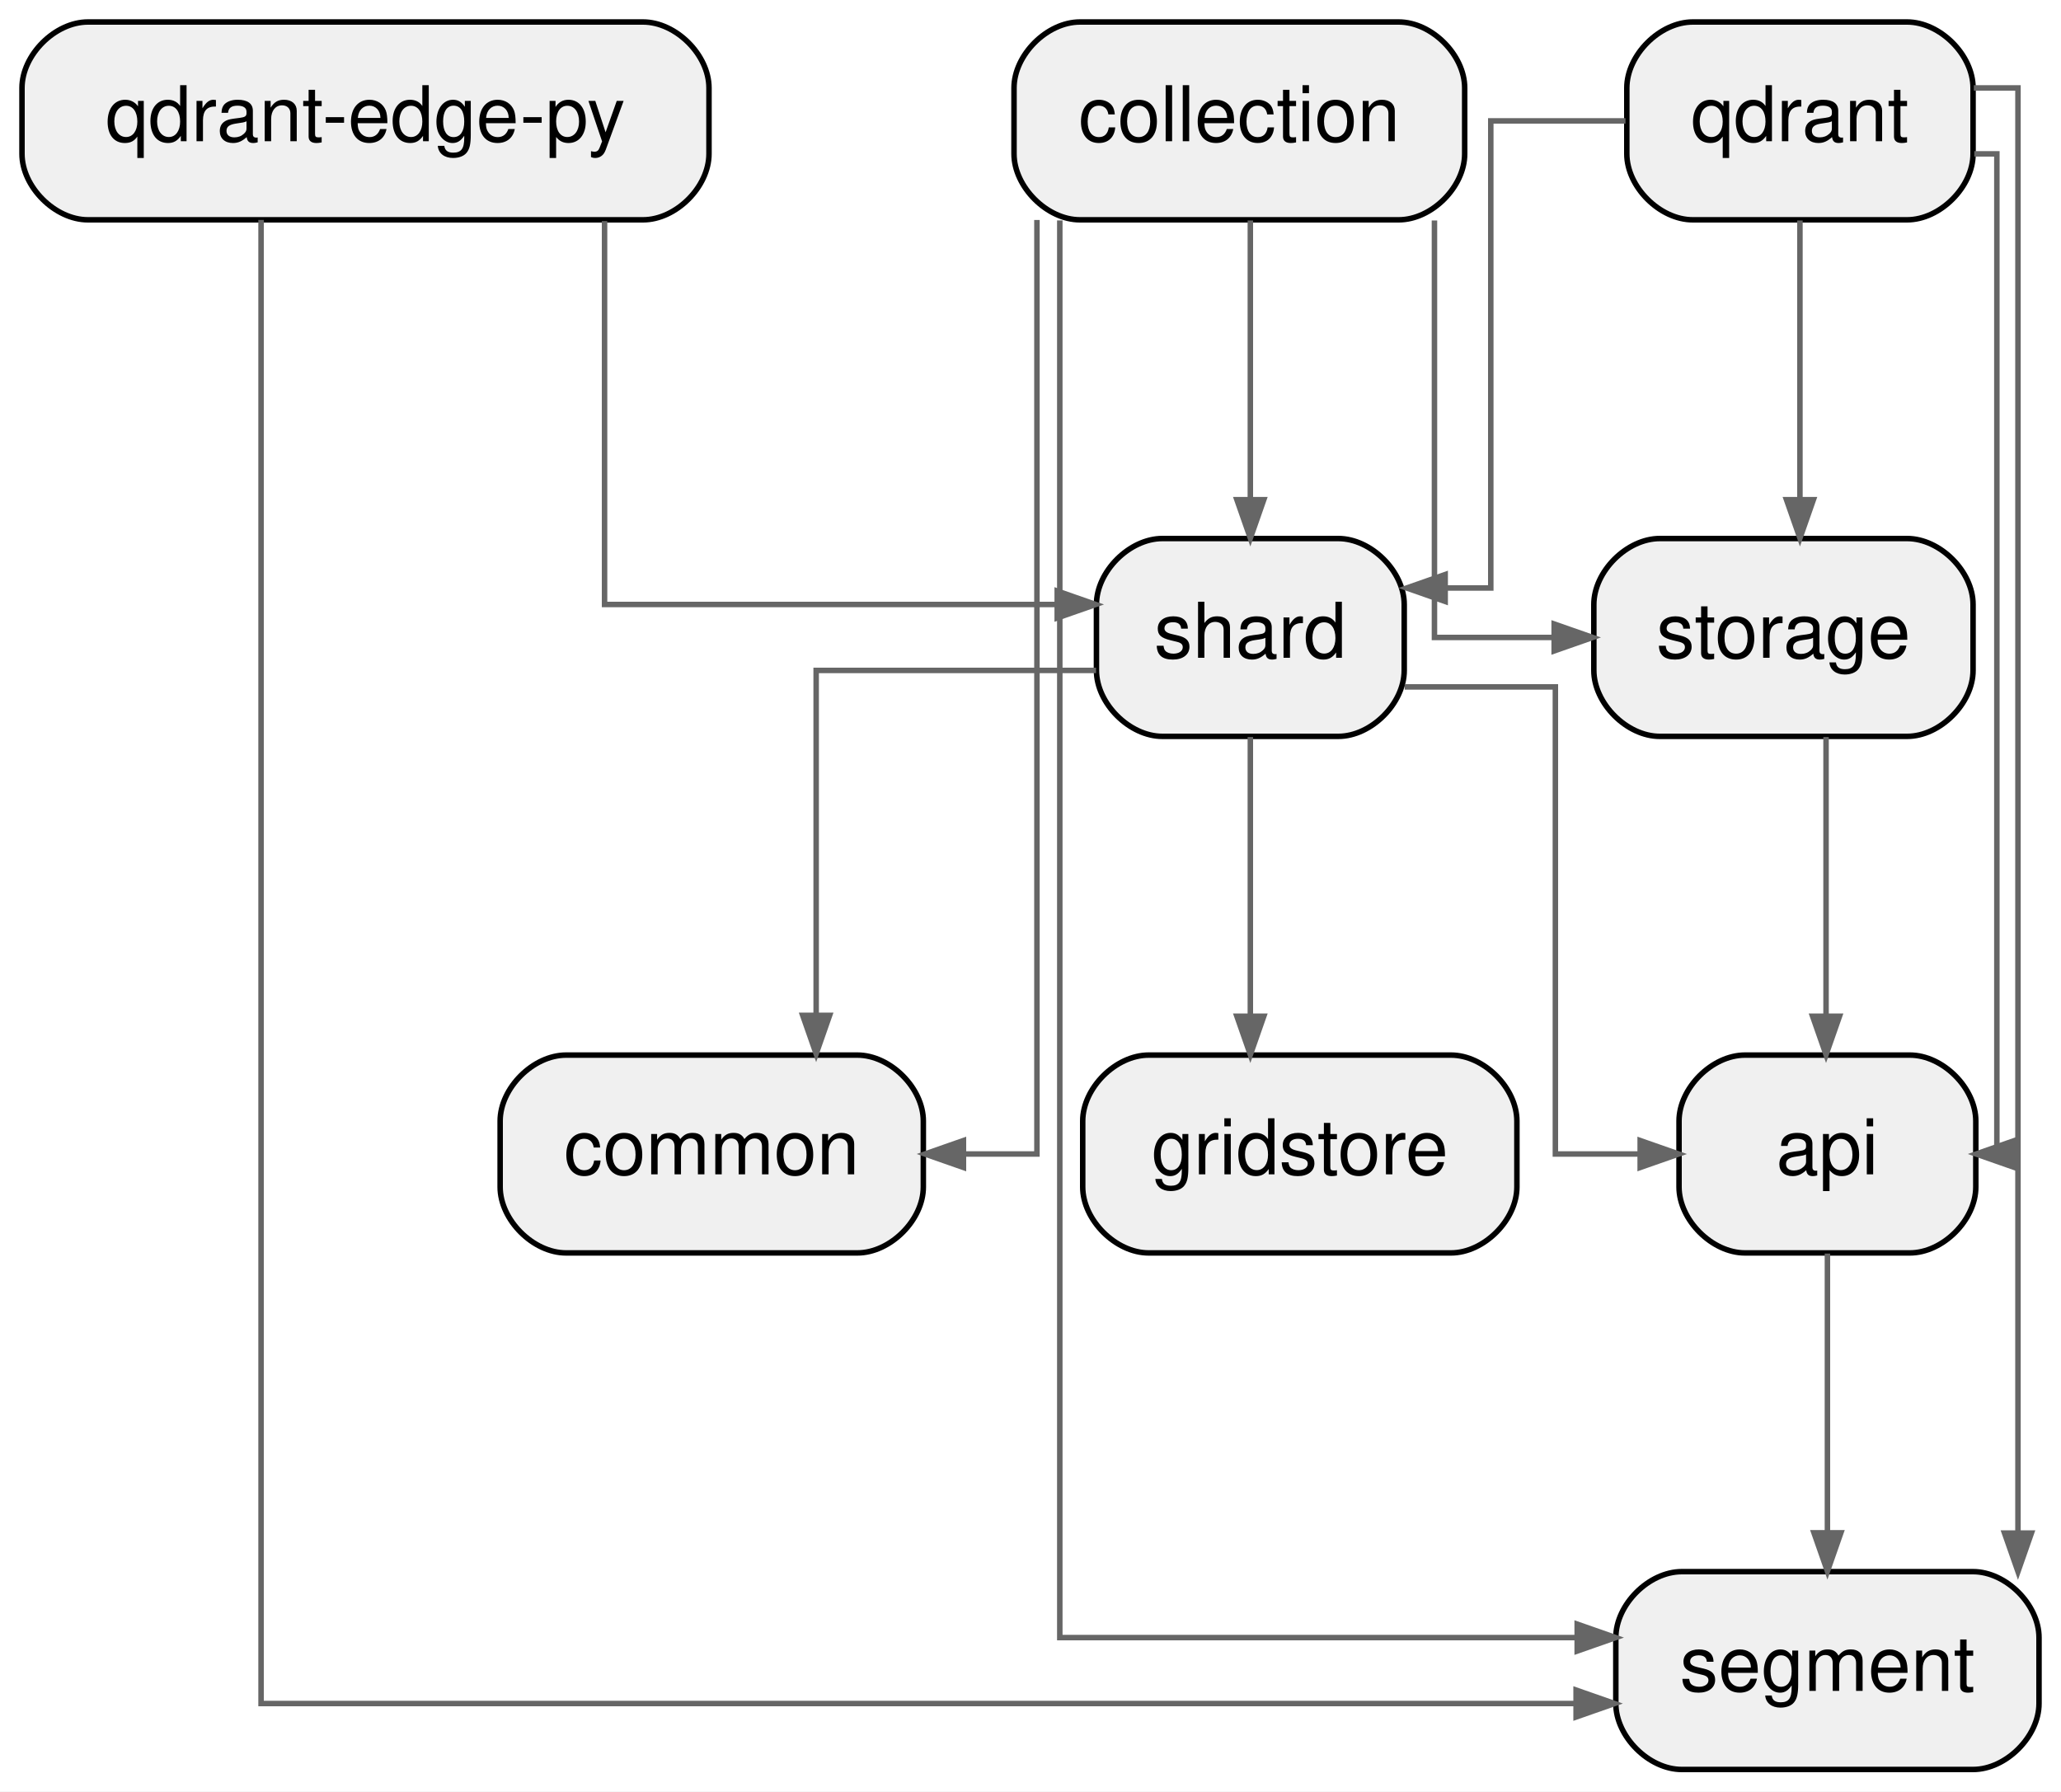
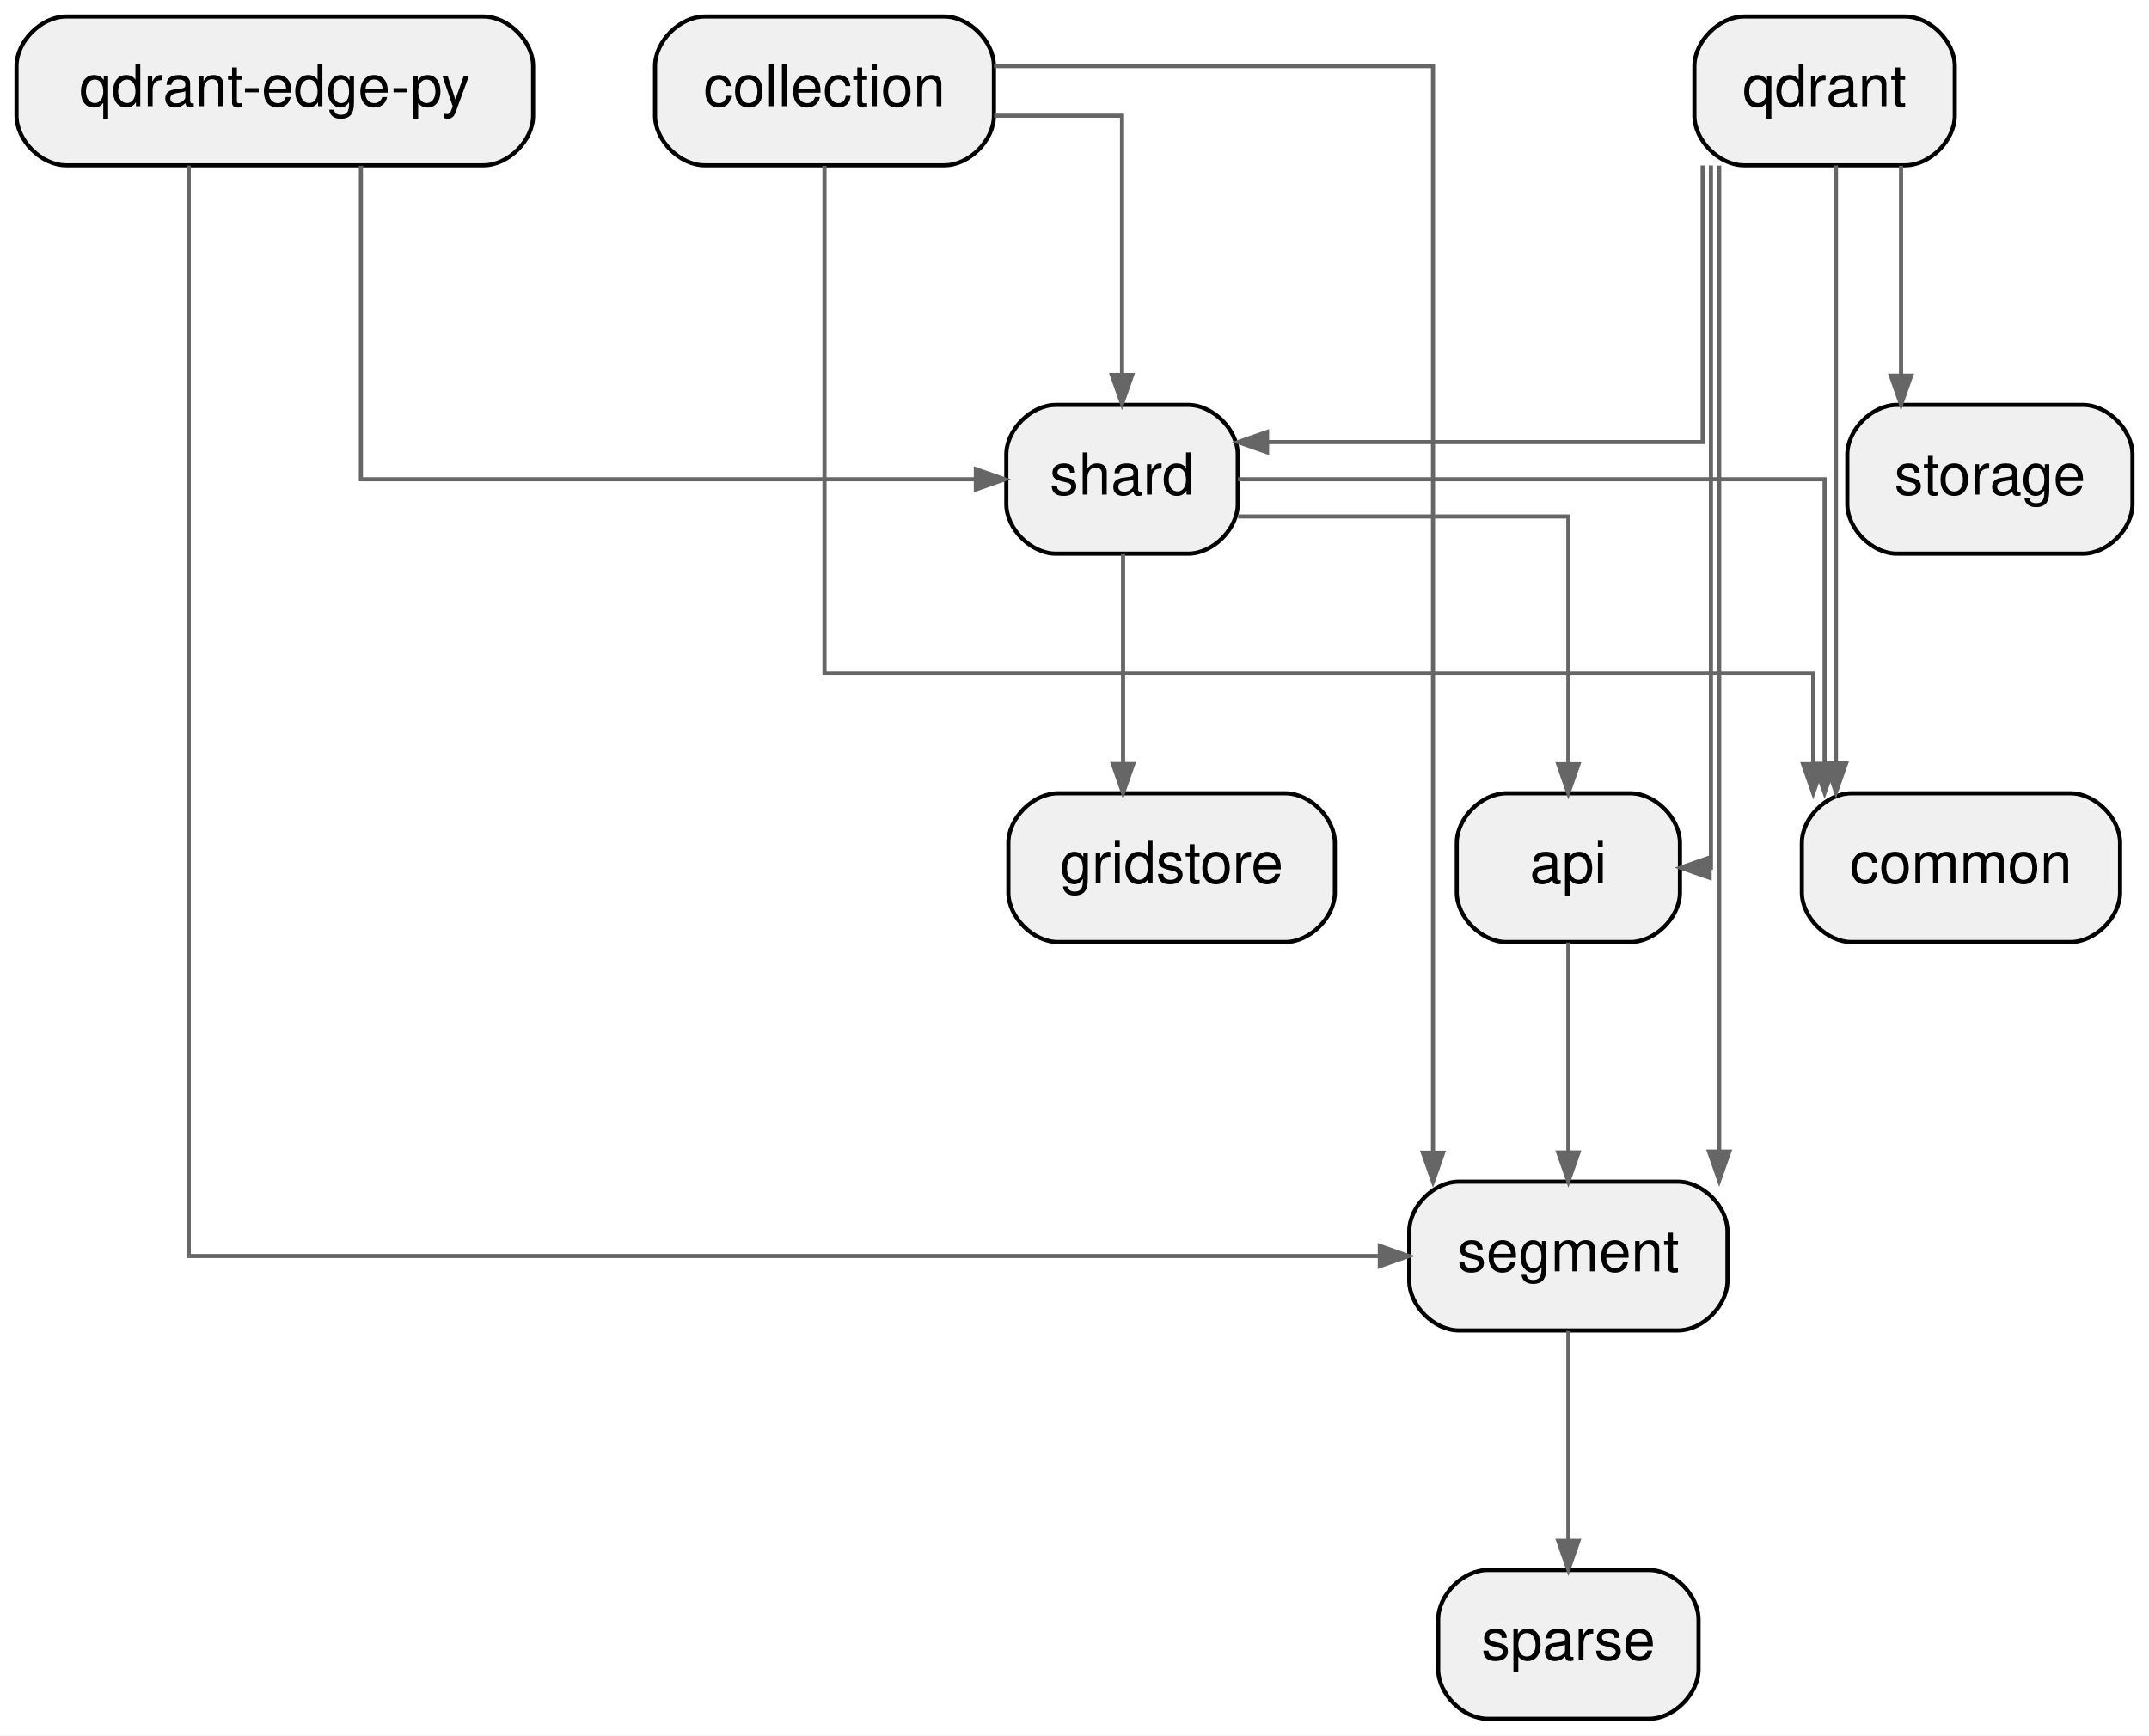
- <svg xmlns="http://www.w3.org/2000/svg" width="375pt" height="326pt" viewBox="0.00 0.00 375.00 326.00">
-   <g id="graph0" class="graph" transform="scale(1 1) rotate(0) translate(4 322)">
-     <polygon fill="white" stroke="transparent" points="-4,4 -4,-322 371,-322 371,4 -4,4" />
+ <svg xmlns="http://www.w3.org/2000/svg" width="520pt" height="420pt" viewBox="0.00 0.00 520.00 420.00">
+   <g id="graph0" class="graph" transform="scale(1 1) rotate(0) translate(4 416)">
+     <polygon fill="white" stroke="transparent" points="-4,4 -4,-416 516,-416 516,4 -4,4" />
    <g id="node1" class="node">
-       <path fill="#f0f0f0" stroke="black" d="M343.5,-130C343.5,-130 313.5,-130 313.5,-130 307.5,-130 301.5,-124 301.5,-118 301.5,-118 301.5,-106 301.5,-106 301.5,-100 307.5,-94 313.5,-94 313.5,-94 343.5,-94 343.5,-94 349.5,-94 355.5,-100 355.5,-106 355.5,-106 355.5,-118 355.5,-118 355.5,-124 349.5,-130 343.5,-130" />
-       <text text-anchor="middle" x="328.5" y="-108.3" font-family="Helvetica,sans-Serif" font-size="14.00">api</text>
+       <path fill="#f0f0f0" stroke="black" d="M390.5,-224C390.5,-224 360.5,-224 360.5,-224 354.5,-224 348.5,-218 348.5,-212 348.5,-212 348.5,-200 348.5,-200 348.5,-194 354.5,-188 360.5,-188 360.5,-188 390.5,-188 390.5,-188 396.5,-188 402.5,-194 402.5,-200 402.5,-200 402.5,-212 402.5,-212 402.5,-218 396.5,-224 390.5,-224" />
+       <text text-anchor="middle" x="375.5" y="-202.3" font-family="Helvetica,sans-Serif" font-size="14.00">api</text>
    </g>
    <g id="node7" class="node">
-       <path fill="#f0f0f0" stroke="black" d="M355,-36C355,-36 302,-36 302,-36 296,-36 290,-30 290,-24 290,-24 290,-12 290,-12 290,-6 296,0 302,0 302,0 355,0 355,0 361,0 367,-6 367,-12 367,-12 367,-24 367,-24 367,-30 361,-36 355,-36" />
-       <text text-anchor="middle" x="328.5" y="-14.3" font-family="Helvetica,sans-Serif" font-size="14.00">segment</text>
+       <path fill="#f0f0f0" stroke="black" d="M402,-130C402,-130 349,-130 349,-130 343,-130 337,-124 337,-118 337,-118 337,-106 337,-106 337,-100 343,-94 349,-94 349,-94 402,-94 402,-94 408,-94 414,-100 414,-106 414,-106 414,-118 414,-118 414,-124 408,-130 402,-130" />
+       <text text-anchor="middle" x="375.5" y="-108.3" font-family="Helvetica,sans-Serif" font-size="14.00">segment</text>
    </g>
    <g id="edge1" class="edge">
-       <path fill="none" stroke="#666666" d="M328.5,-93.88C328.5,-93.88 328.5,-43.07 328.5,-43.07" />
-       <polygon fill="#666666" stroke="#666666" points="330.95,-43.07 328.5,-36.07 326.05,-43.07 330.95,-43.07" />
+       <path fill="none" stroke="#666666" d="M375.5,-187.88C375.5,-187.88 375.5,-137.07 375.5,-137.07" />
+       <polygon fill="#666666" stroke="#666666" points="377.95,-137.07 375.5,-130.07 373.05,-137.07 377.95,-137.07" />
    </g>
    <g id="node2" class="node">
-       <path fill="#f0f0f0" stroke="black" d="M250.5,-318C250.5,-318 192.5,-318 192.5,-318 186.5,-318 180.5,-312 180.5,-306 180.5,-306 180.5,-294 180.5,-294 180.5,-288 186.5,-282 192.5,-282 192.5,-282 250.5,-282 250.5,-282 256.5,-282 262.5,-288 262.5,-294 262.5,-294 262.5,-306 262.5,-306 262.5,-312 256.5,-318 250.5,-318" />
-       <text text-anchor="middle" x="221.5" y="-296.3" font-family="Helvetica,sans-Serif" font-size="14.00">collection</text>
+       <path fill="#f0f0f0" stroke="black" d="M224.5,-412C224.5,-412 166.5,-412 166.5,-412 160.5,-412 154.5,-406 154.5,-400 154.5,-400 154.5,-388 154.5,-388 154.5,-382 160.5,-376 166.5,-376 166.5,-376 224.5,-376 224.5,-376 230.5,-376 236.5,-382 236.5,-388 236.5,-388 236.5,-400 236.5,-400 236.5,-406 230.5,-412 224.5,-412" />
+       <text text-anchor="middle" x="195.5" y="-390.3" font-family="Helvetica,sans-Serif" font-size="14.00">collection</text>
    </g>
    <g id="node3" class="node">
-       <path fill="#f0f0f0" stroke="black" d="M152,-130C152,-130 99,-130 99,-130 93,-130 87,-124 87,-118 87,-118 87,-106 87,-106 87,-100 93,-94 99,-94 99,-94 152,-94 152,-94 158,-94 164,-100 164,-106 164,-106 164,-118 164,-118 164,-124 158,-130 152,-130" />
-       <text text-anchor="middle" x="125.5" y="-108.3" font-family="Helvetica,sans-Serif" font-size="14.00">common</text>
+       <path fill="#f0f0f0" stroke="black" d="M497,-224C497,-224 444,-224 444,-224 438,-224 432,-218 432,-212 432,-212 432,-200 432,-200 432,-194 438,-188 444,-188 444,-188 497,-188 497,-188 503,-188 509,-194 509,-200 509,-200 509,-212 509,-212 509,-218 503,-224 497,-224" />
+       <text text-anchor="middle" x="470.5" y="-202.3" font-family="Helvetica,sans-Serif" font-size="14.00">common</text>
    </g>
    <g id="edge2" class="edge">
-       <path fill="none" stroke="#666666" d="M184.67,-281.97C184.67,-234.92 184.67,-112 184.67,-112 184.67,-112 171.3,-112 171.3,-112" />
-       <polygon fill="#666666" stroke="#666666" points="171.3,-109.55 164.3,-112 171.3,-114.45 171.3,-109.55" />
+       <path fill="none" stroke="#666666" d="M195.5,-375.86C195.5,-337.77 195.5,-253 195.5,-253 195.5,-253 434.75,-253 434.75,-253 434.75,-253 434.75,-231.04 434.75,-231.04" />
+       <polygon fill="#666666" stroke="#666666" points="437.2,-231.04 434.75,-224.04 432.3,-231.04 437.2,-231.04" />
    </g>
    <g id="edge3" class="edge">
-       <path fill="none" stroke="#666666" d="M188.83,-281.89C188.83,-220.49 188.83,-24 188.83,-24 188.83,-24 282.97,-24 282.97,-24" />
-       <polygon fill="#666666" stroke="#666666" points="282.97,-26.45 289.97,-24 282.97,-21.55 282.97,-26.45" />
+       <path fill="none" stroke="#666666" d="M236.52,-400C280.09,-400 342.75,-400 342.75,-400 342.75,-400 342.75,-137.02 342.75,-137.02" />
+       <polygon fill="#666666" stroke="#666666" points="345.2,-137.02 342.75,-130.02 340.3,-137.02 345.2,-137.02" />
    </g>
    <g id="node8" class="node">
-       <path fill="#f0f0f0" stroke="black" d="M239.5,-224C239.5,-224 207.5,-224 207.5,-224 201.5,-224 195.5,-218 195.5,-212 195.5,-212 195.5,-200 195.5,-200 195.5,-194 201.5,-188 207.5,-188 207.5,-188 239.5,-188 239.5,-188 245.5,-188 251.5,-194 251.5,-200 251.5,-200 251.5,-212 251.5,-212 251.5,-218 245.5,-224 239.5,-224" />
-       <text text-anchor="middle" x="223.5" y="-202.3" font-family="Helvetica,sans-Serif" font-size="14.00">shard</text>
+       <path fill="#f0f0f0" stroke="black" d="M283.5,-318C283.5,-318 251.5,-318 251.5,-318 245.5,-318 239.5,-312 239.5,-306 239.5,-306 239.5,-294 239.5,-294 239.5,-288 245.5,-282 251.5,-282 251.5,-282 283.5,-282 283.5,-282 289.5,-282 295.5,-288 295.5,-294 295.5,-294 295.5,-306 295.5,-306 295.5,-312 289.5,-318 283.5,-318" />
+       <text text-anchor="middle" x="267.5" y="-296.3" font-family="Helvetica,sans-Serif" font-size="14.00">shard</text>
    </g>
    <g id="edge4" class="edge">
-       <path fill="none" stroke="#666666" d="M223.5,-281.88C223.5,-281.88 223.5,-231.07 223.5,-231.07" />
-       <polygon fill="#666666" stroke="#666666" points="225.95,-231.07 223.5,-224.07 221.05,-231.07 225.95,-231.07" />
+       <path fill="none" stroke="#666666" d="M236.55,-388C252.72,-388 267.5,-388 267.5,-388 267.5,-388 267.5,-325.23 267.5,-325.23" />
+       <polygon fill="#666666" stroke="#666666" points="269.95,-325.23 267.5,-318.23 265.05,-325.23 269.95,-325.23" />
+     </g>
+     <g id="node4" class="node">
+       <path fill="#f0f0f0" stroke="black" d="M307,-224C307,-224 252,-224 252,-224 246,-224 240,-218 240,-212 240,-212 240,-200 240,-200 240,-194 246,-188 252,-188 252,-188 307,-188 307,-188 313,-188 319,-194 319,-200 319,-200 319,-212 319,-212 319,-218 313,-224 307,-224" />
+       <text text-anchor="middle" x="279.5" y="-202.3" font-family="Helvetica,sans-Serif" font-size="14.00">gridstore</text>
+     </g>
+     <g id="node5" class="node">
+       <path fill="#f0f0f0" stroke="black" d="M457,-412C457,-412 418,-412 418,-412 412,-412 406,-406 406,-400 406,-400 406,-388 406,-388 406,-382 412,-376 418,-376 418,-376 457,-376 457,-376 463,-376 469,-382 469,-388 469,-388 469,-400 469,-400 469,-406 463,-412 457,-412" />
+       <text text-anchor="middle" x="437.5" y="-390.3" font-family="Helvetica,sans-Serif" font-size="14.00">qdrant</text>
+     </g>
+     <g id="edge5" class="edge">
+       <path fill="none" stroke="#666666" d="M410,-375.97C410,-328.92 410,-206 410,-206 410,-206 409.27,-206 409.27,-206" />
+       <polygon fill="#666666" stroke="#666666" points="409.68,-203.55 402.68,-206 409.68,-208.45 409.68,-203.55" />
+     </g>
+     <g id="edge6" class="edge">
+       <path fill="none" stroke="#666666" d="M440.25,-375.97C440.25,-375.97 440.25,-231.25 440.25,-231.25" />
+       <polygon fill="#666666" stroke="#666666" points="442.7,-231.25 440.25,-224.25 437.8,-231.25 442.7,-231.25" />
+     </g>
+     <g id="edge7" class="edge">
+       <path fill="none" stroke="#666666" d="M412,-375.93C412,-375.93 412,-137.28 412,-137.28" />
+       <polygon fill="#666666" stroke="#666666" points="414.45,-137.28 412,-130.28 409.55,-137.28 414.45,-137.28" />
+     </g>
+     <g id="edge8" class="edge">
+       <path fill="none" stroke="#666666" d="M408,-375.97C408,-351.02 408,-309 408,-309 408,-309 302.59,-309 302.59,-309" />
+       <polygon fill="#666666" stroke="#666666" points="302.59,-306.55 295.59,-309 302.59,-311.45 302.59,-306.55" />
+     </g>
+     <g id="node10" class="node">
+       <path fill="#f0f0f0" stroke="black" d="M500,-318C500,-318 455,-318 455,-318 449,-318 443,-312 443,-306 443,-306 443,-294 443,-294 443,-288 449,-282 455,-282 455,-282 500,-282 500,-282 506,-282 512,-288 512,-294 512,-294 512,-306 512,-306 512,-312 506,-318 500,-318" />
+       <text text-anchor="middle" x="477.5" y="-296.3" font-family="Helvetica,sans-Serif" font-size="14.00">storage</text>
+     </g>
+     <g id="edge9" class="edge">
+       <path fill="none" stroke="#666666" d="M456,-375.88C456,-375.88 456,-325.07 456,-325.07" />
+       <polygon fill="#666666" stroke="#666666" points="458.45,-325.07 456,-318.07 453.55,-325.07 458.45,-325.07" />
+     </g>
+     <g id="node6" class="node">
+       <path fill="#f0f0f0" stroke="black" d="M113,-412C113,-412 12,-412 12,-412 6,-412 0,-406 0,-400 0,-400 0,-388 0,-388 0,-382 6,-376 12,-376 12,-376 113,-376 113,-376 119,-376 125,-382 125,-388 125,-388 125,-400 125,-400 125,-406 119,-412 113,-412" />
+       <text text-anchor="middle" x="62.5" y="-390.3" font-family="Helvetica,sans-Serif" font-size="14.00">qdrant-edge-py</text>
+     </g>
+     <g id="edge10" class="edge">
+       <path fill="none" stroke="#666666" d="M41.67,-375.93C41.67,-313.69 41.67,-112 41.67,-112 41.67,-112 329.88,-112 329.88,-112" />
+       <polygon fill="#666666" stroke="#666666" points="329.88,-114.45 336.88,-112 329.88,-109.55 329.88,-114.45" />
+     </g>
+     <g id="edge11" class="edge">
+       <path fill="none" stroke="#666666" d="M83.33,-375.88C83.33,-348.56 83.33,-300 83.33,-300 83.33,-300 232.13,-300 232.13,-300" />
+       <polygon fill="#666666" stroke="#666666" points="232.13,-302.45 239.13,-300 232.13,-297.55 232.13,-302.45" />
    </g>
    <g id="node9" class="node">
-       <path fill="#f0f0f0" stroke="black" d="M343,-224C343,-224 298,-224 298,-224 292,-224 286,-218 286,-212 286,-212 286,-200 286,-200 286,-194 292,-188 298,-188 298,-188 343,-188 343,-188 349,-188 355,-194 355,-200 355,-200 355,-212 355,-212 355,-218 349,-224 343,-224" />
-       <text text-anchor="middle" x="320.5" y="-202.3" font-family="Helvetica,sans-Serif" font-size="14.00">storage</text>
-     </g>
-     <g id="edge5" class="edge">
-       <path fill="none" stroke="#666666" d="M257,-281.88C257,-254.56 257,-206 257,-206 257,-206 278.78,-206 278.78,-206" />
-       <polygon fill="#666666" stroke="#666666" points="278.78,-208.45 285.78,-206 278.78,-203.55 278.78,-208.45" />
-     </g>
-     <g id="node4" class="node">
-       <path fill="#f0f0f0" stroke="black" d="M260,-130C260,-130 205,-130 205,-130 199,-130 193,-124 193,-118 193,-118 193,-106 193,-106 193,-100 199,-94 205,-94 205,-94 260,-94 260,-94 266,-94 272,-100 272,-106 272,-106 272,-118 272,-118 272,-124 266,-130 260,-130" />
-       <text text-anchor="middle" x="232.5" y="-108.3" font-family="Helvetica,sans-Serif" font-size="14.00">gridstore</text>
-     </g>
-     <g id="node5" class="node">
-       <path fill="#f0f0f0" stroke="black" d="M343,-318C343,-318 304,-318 304,-318 298,-318 292,-312 292,-306 292,-306 292,-294 292,-294 292,-288 298,-282 304,-282 304,-282 343,-282 343,-282 349,-282 355,-288 355,-294 355,-294 355,-306 355,-306 355,-312 349,-318 343,-318" />
-       <text text-anchor="middle" x="323.5" y="-296.3" font-family="Helvetica,sans-Serif" font-size="14.00">qdrant</text>
-     </g>
-     <g id="edge6" class="edge">
-       <path fill="none" stroke="#666666" d="M355.22,-294C357.74,-294 359.33,-294 359.33,-294 359.33,-294 359.33,-112 359.33,-112 359.33,-112 358.96,-112 358.96,-112" />
-       <polygon fill="#666666" stroke="#666666" points="362.55,-109.55 355.55,-112 362.55,-114.45 362.55,-109.55" />
-     </g>
-     <g id="edge7" class="edge">
-       <path fill="none" stroke="#666666" d="M355.14,-306C359.85,-306 363.17,-306 363.17,-306 363.17,-306 363.17,-43.02 363.17,-43.02" />
-       <polygon fill="#666666" stroke="#666666" points="365.62,-43.02 363.17,-36.02 360.72,-43.02 365.62,-43.02" />
-     </g>
-     <g id="edge8" class="edge">
-       <path fill="none" stroke="#666666" d="M291.76,-300C279,-300 267.25,-300 267.25,-300 267.25,-300 267.25,-215 267.25,-215 267.25,-215 258.95,-215 258.95,-215" />
-       <polygon fill="#666666" stroke="#666666" points="258.95,-212.55 251.95,-215 258.95,-217.45 258.95,-212.55" />
-     </g>
-     <g id="edge9" class="edge">
-       <path fill="none" stroke="#666666" d="M323.5,-281.88C323.5,-281.88 323.5,-231.07 323.5,-231.07" />
-       <polygon fill="#666666" stroke="#666666" points="325.95,-231.07 323.5,-224.07 321.05,-231.07 325.95,-231.07" />
-     </g>
-     <g id="node6" class="node">
-       <path fill="#f0f0f0" stroke="black" d="M113,-318C113,-318 12,-318 12,-318 6,-318 0,-312 0,-306 0,-306 0,-294 0,-294 0,-288 6,-282 12,-282 12,-282 113,-282 113,-282 119,-282 125,-288 125,-294 125,-294 125,-306 125,-306 125,-312 119,-318 113,-318" />
-       <text text-anchor="middle" x="62.5" y="-296.3" font-family="Helvetica,sans-Serif" font-size="14.00">qdrant-edge-py</text>
-     </g>
-     <g id="edge10" class="edge">
-       <path fill="none" stroke="#666666" d="M43.5,-281.98C43.5,-218.93 43.5,-12 43.5,-12 43.5,-12 282.77,-12 282.77,-12" />
-       <polygon fill="#666666" stroke="#666666" points="282.77,-14.45 289.77,-12 282.77,-9.55 282.77,-14.45" />
-     </g>
-     <g id="edge11" class="edge">
-       <path fill="none" stroke="#666666" d="M106,-281.77C106,-255.99 106,-212 106,-212 106,-212 188.36,-212 188.36,-212" />
-       <polygon fill="#666666" stroke="#666666" points="188.36,-214.45 195.36,-212 188.36,-209.55 188.36,-214.45" />
+       <path fill="#f0f0f0" stroke="black" d="M395,-36C395,-36 356,-36 356,-36 350,-36 344,-30 344,-24 344,-24 344,-12 344,-12 344,-6 350,0 356,0 356,0 395,0 395,0 401,0 407,-6 407,-12 407,-12 407,-24 407,-24 407,-30 401,-36 395,-36" />
+       <text text-anchor="middle" x="375.5" y="-14.3" font-family="Helvetica,sans-Serif" font-size="14.00">sparse</text>
    </g>
    <g id="edge12" class="edge">
-       <path fill="none" stroke="#666666" d="M251.58,-197C265.34,-197 279,-197 279,-197 279,-197 279,-112 279,-112 279,-112 294.43,-112 294.43,-112" />
-       <polygon fill="#666666" stroke="#666666" points="294.43,-114.45 301.43,-112 294.43,-109.55 294.43,-114.45" />
+       <path fill="none" stroke="#666666" d="M375.5,-93.88C375.5,-93.88 375.5,-43.07 375.5,-43.07" />
+       <polygon fill="#666666" stroke="#666666" points="377.95,-43.07 375.5,-36.07 373.05,-43.07 377.95,-43.07" />
    </g>
    <g id="edge13" class="edge">
-       <path fill="none" stroke="#666666" d="M195.43,-200C172.72,-200 144.5,-200 144.5,-200 144.5,-200 144.5,-137.23 144.5,-137.23" />
-       <polygon fill="#666666" stroke="#666666" points="146.95,-137.23 144.5,-130.23 142.05,-137.23 146.95,-137.23" />
+       <path fill="none" stroke="#666666" d="M295.59,-291C327.59,-291 375.5,-291 375.5,-291 375.5,-291 375.5,-231.03 375.5,-231.03" />
+       <polygon fill="#666666" stroke="#666666" points="377.95,-231.03 375.5,-224.03 373.05,-231.03 377.95,-231.03" />
    </g>
    <g id="edge14" class="edge">
-       <path fill="none" stroke="#666666" d="M223.5,-187.88C223.5,-187.88 223.5,-137.07 223.5,-137.07" />
-       <polygon fill="#666666" stroke="#666666" points="225.95,-137.07 223.5,-130.07 221.05,-137.07 225.95,-137.07" />
+       <path fill="none" stroke="#666666" d="M295.57,-300C343.86,-300 437.5,-300 437.5,-300 437.5,-300 437.5,-231.12 437.5,-231.12" />
+       <polygon fill="#666666" stroke="#666666" points="439.95,-231.12 437.5,-224.12 435.05,-231.12 439.95,-231.12" />
    </g>
    <g id="edge15" class="edge">
-       <path fill="none" stroke="#666666" d="M328.25,-187.88C328.25,-187.88 328.25,-137.07 328.25,-137.07" />
-       <polygon fill="#666666" stroke="#666666" points="330.7,-137.07 328.25,-130.07 325.8,-137.07 330.7,-137.07" />
+       <path fill="none" stroke="#666666" d="M267.75,-281.88C267.75,-281.88 267.75,-231.07 267.75,-231.07" />
+       <polygon fill="#666666" stroke="#666666" points="270.2,-231.07 267.75,-224.07 265.3,-231.07 270.2,-231.07" />
    </g>
  </g>
</svg>
